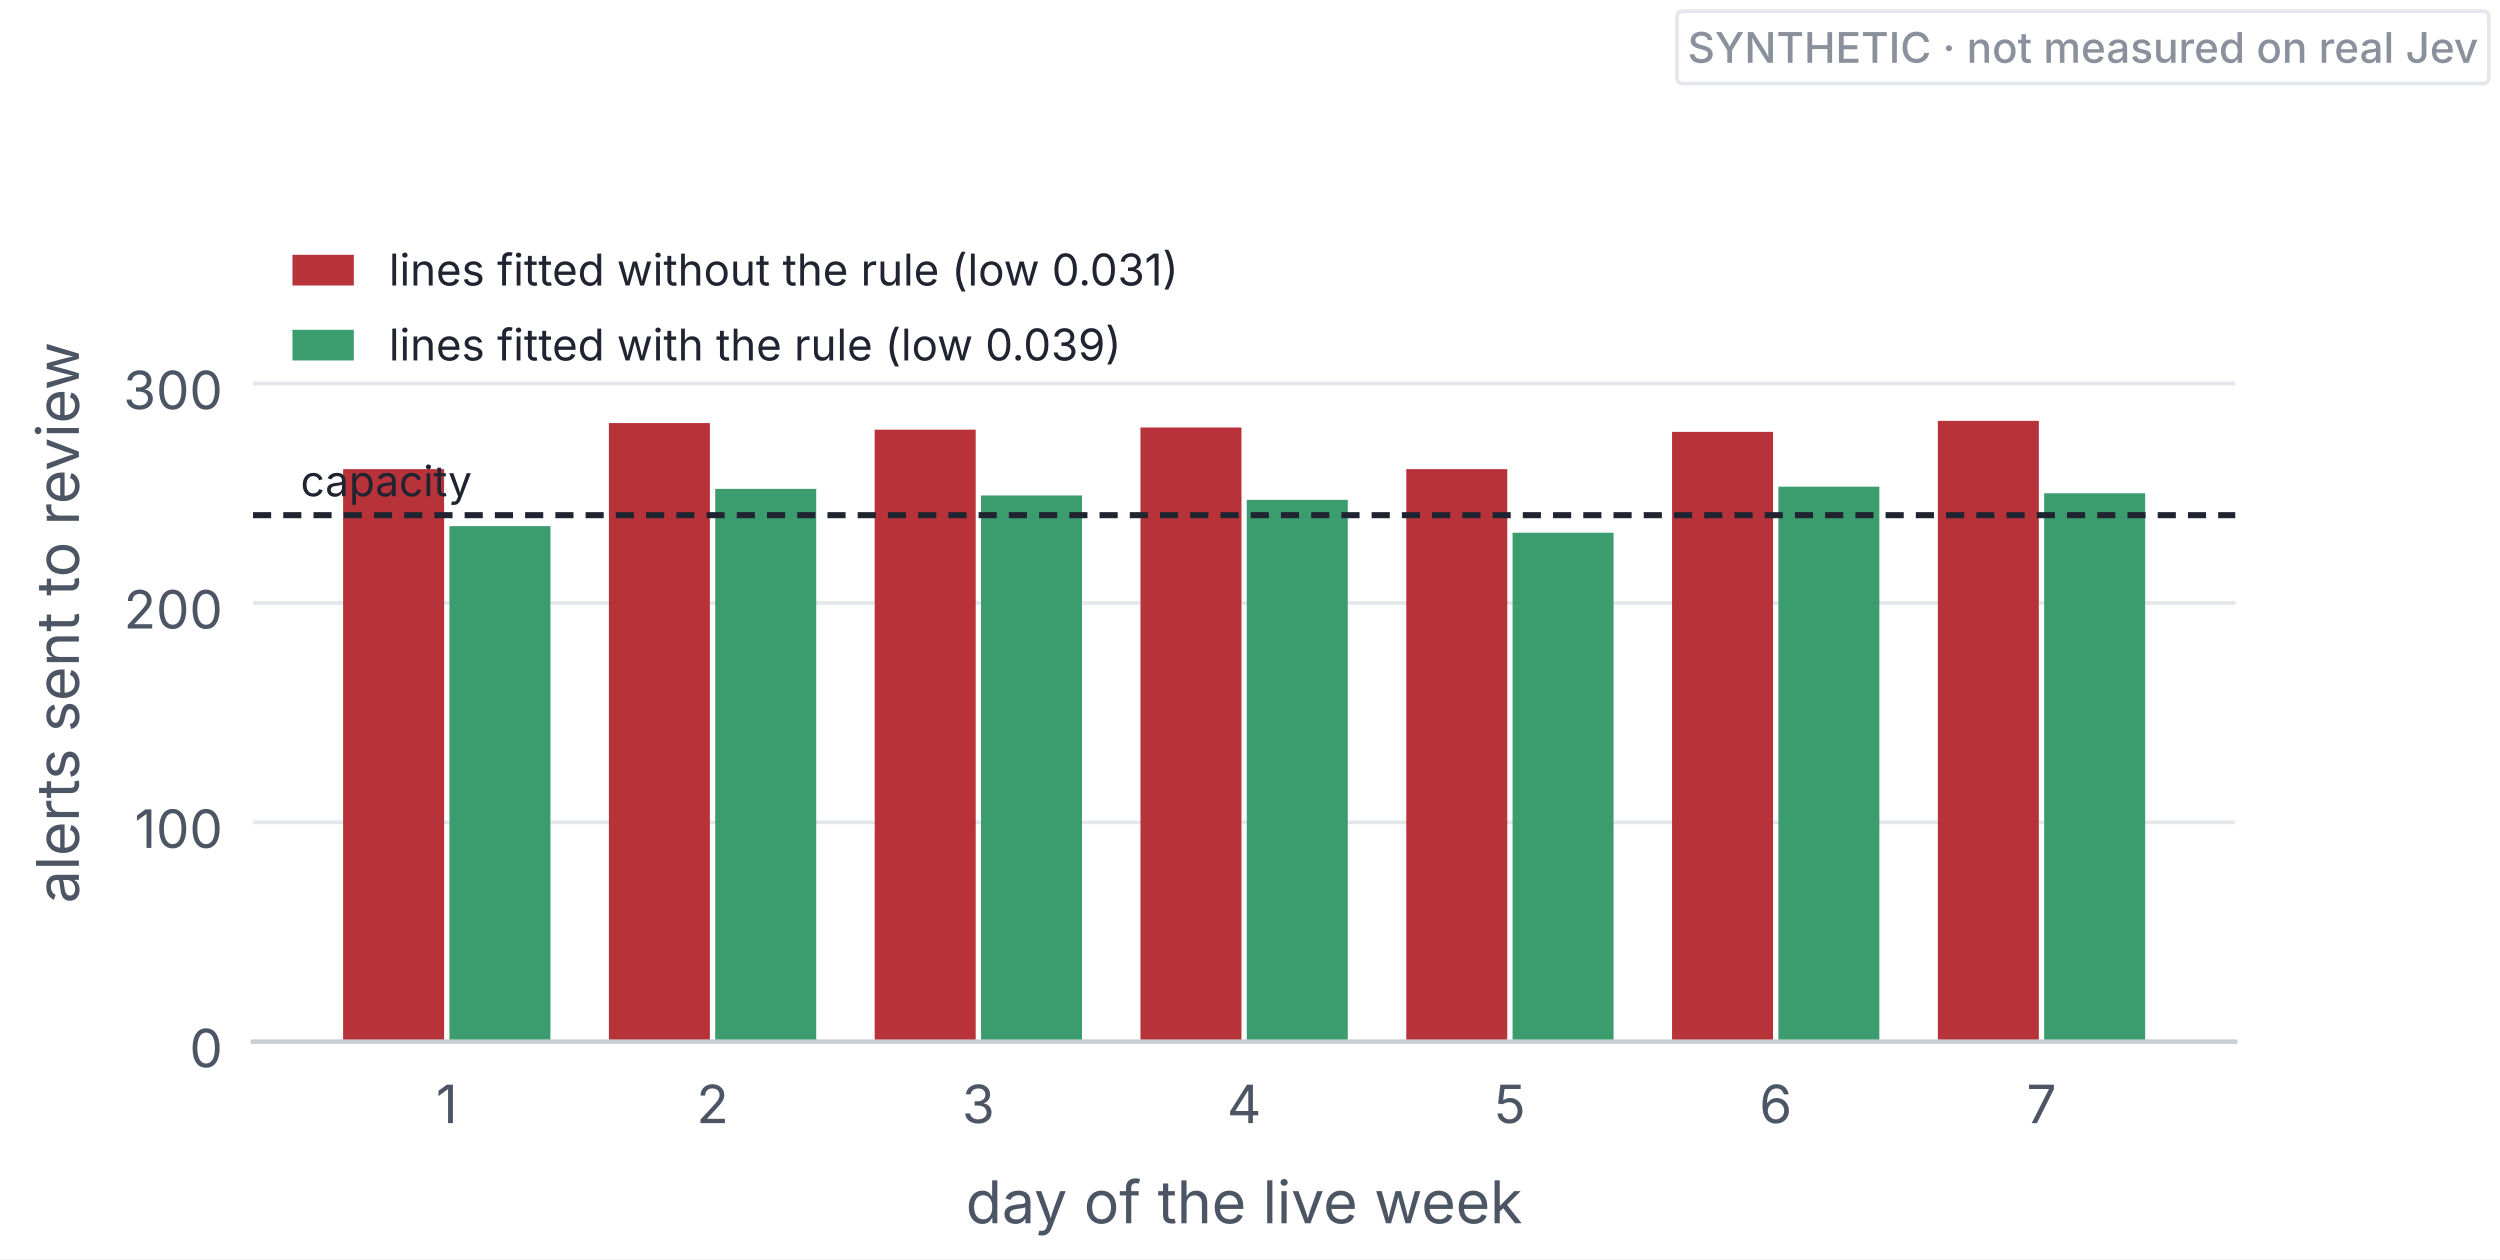
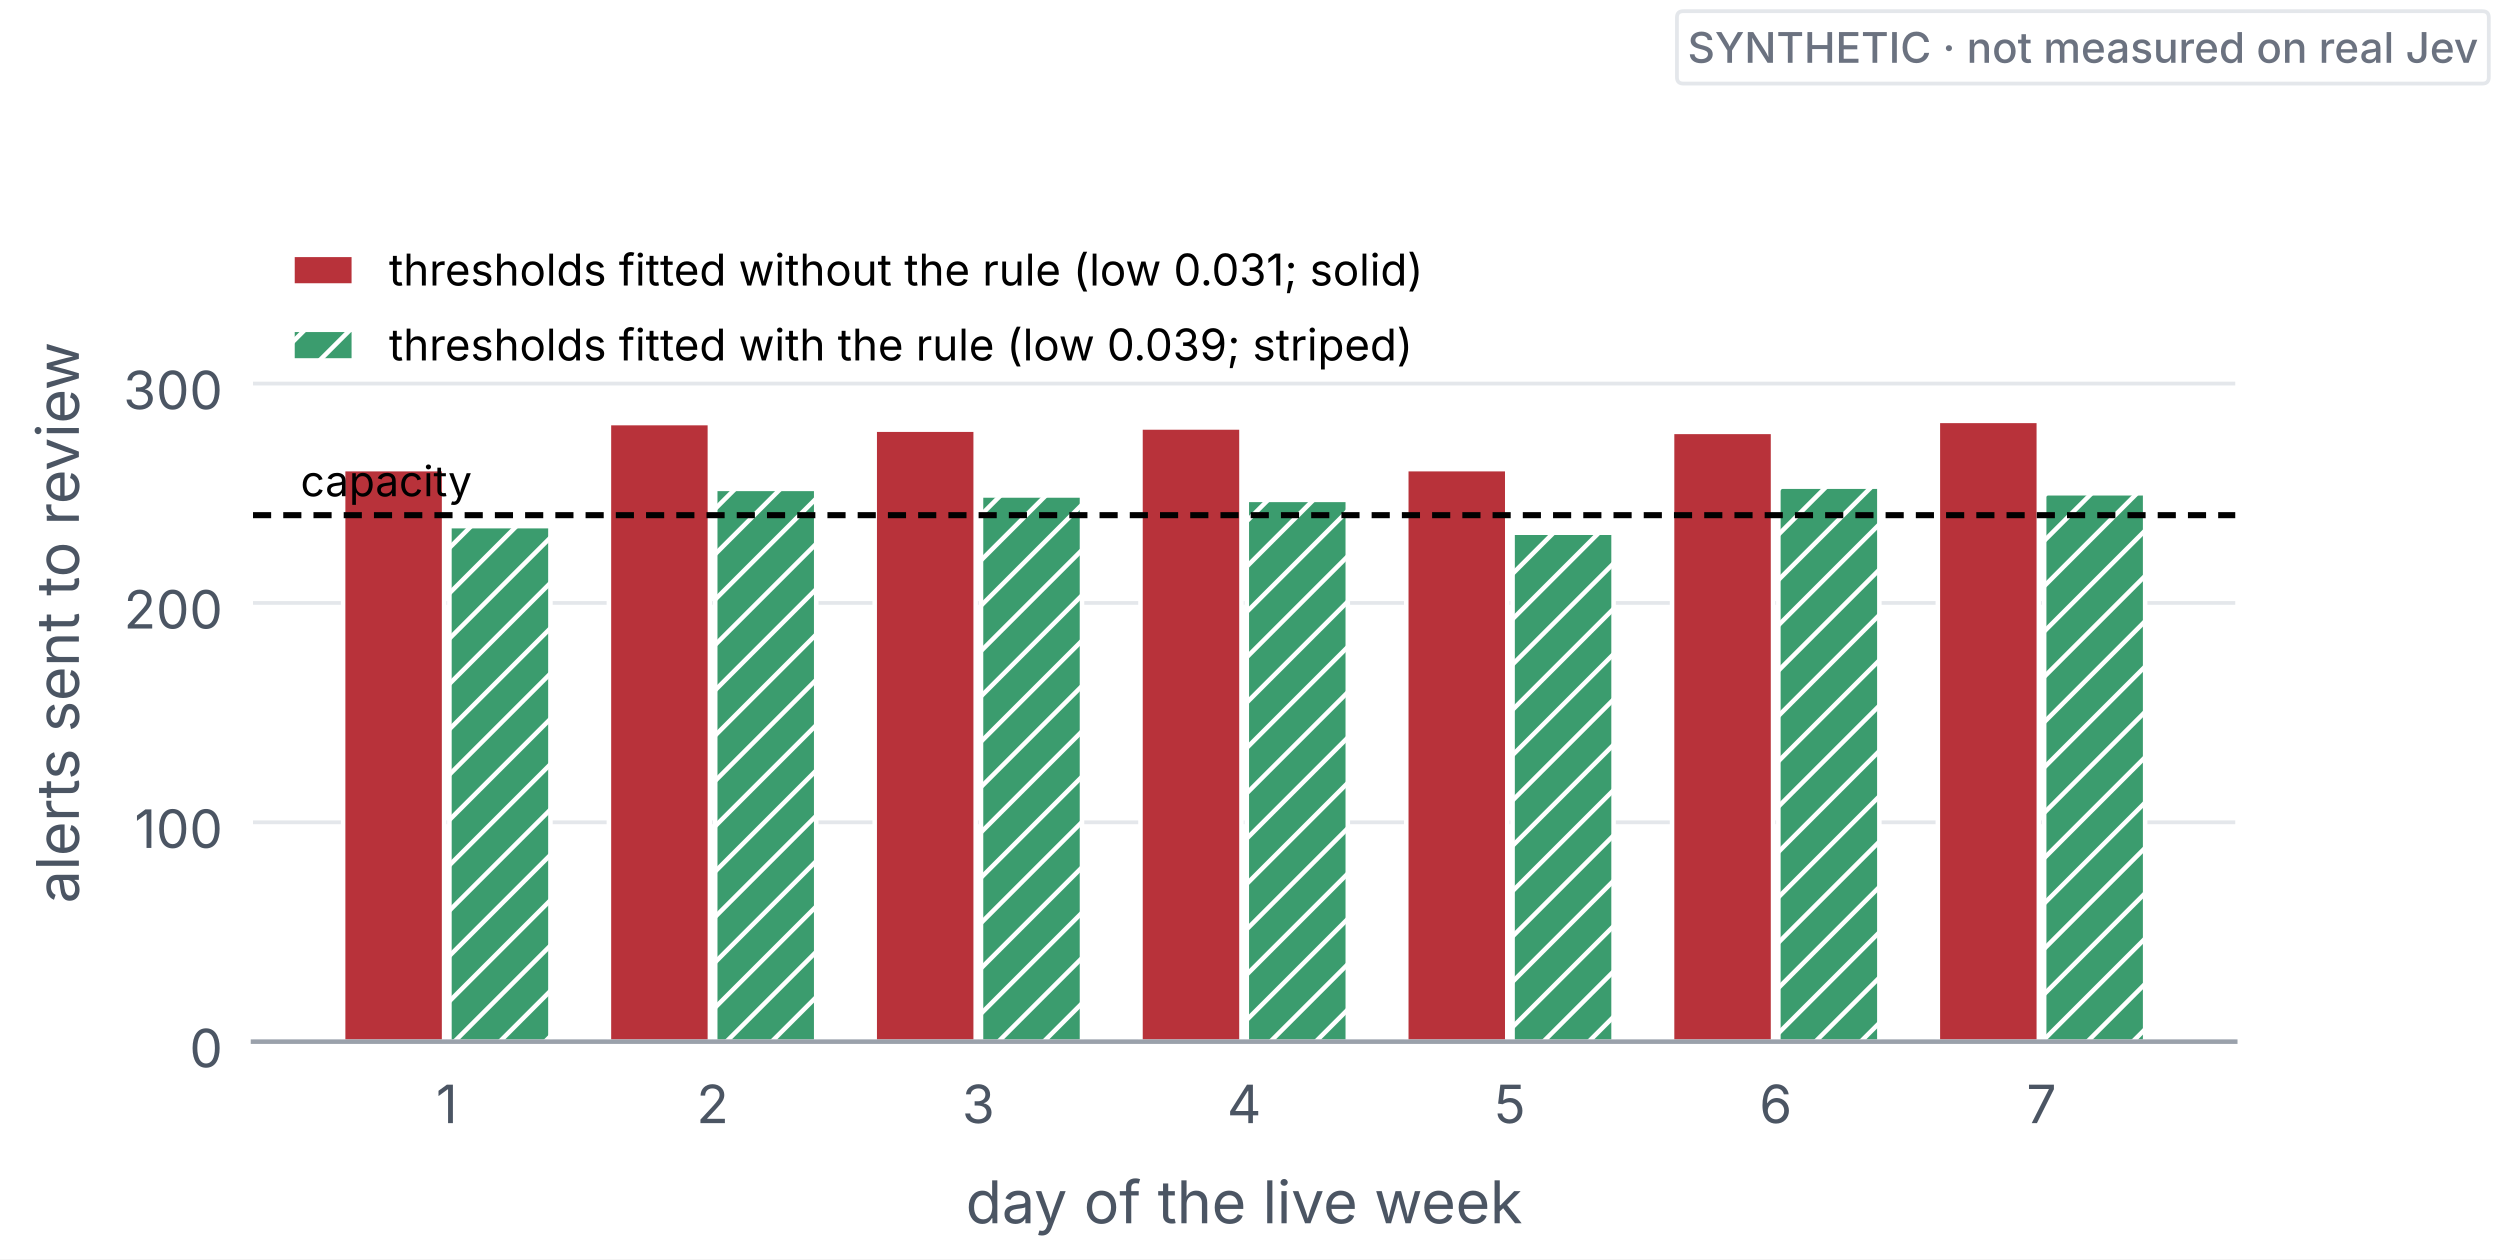
<svg xmlns="http://www.w3.org/2000/svg" width="330.762pt" height="166.603pt" viewBox="0 0 330.762 166.603" version="1.1">
  <defs>
    <style type="text/css">*{stroke-linejoin: round; stroke-linecap: butt}</style>
  </defs>
  <g id="figure_1">
    <g id="patch_1">
      <path d="M 0 166.603  L 330.762 166.603  L 330.762 0  L 0 0  z " style="fill: #ffffff" />
    </g>
    <g id="axes_1">
      <g id="patch_2">
        <path d="M 33.474 137.816  L 295.734 137.816  L 295.734 26.936  L 33.474 26.936  z " style="fill: #ffffff" />
      </g>
      <g id="matplotlib.axis_1">
        <g id="xtick_1">
          <g id="line2d_1" />
          <g id="text_1">
            <text style="font-size: 7px; font-family: 'Inter'; text-anchor: middle; fill: #4b5563" x="59.11" y="148.597" transform="rotate(-0 59.10964 148.597)">1</text>
          </g>
        </g>
        <g id="xtick_2">
          <g id="line2d_2" />
          <g id="text_2">
            <text style="font-size: 7px; font-family: 'Inter'; text-anchor: middle; fill: #4b5563" x="94.275" y="148.597" transform="rotate(-0 94.27457 148.597)">2</text>
          </g>
        </g>
        <g id="xtick_3">
          <g id="line2d_3" />
          <g id="text_3">
            <text style="font-size: 7px; font-family: 'Inter'; text-anchor: middle; fill: #4b5563" x="129.439" y="148.597" transform="rotate(-0 129.4395 148.597)">3</text>
          </g>
        </g>
        <g id="xtick_4">
          <g id="line2d_4" />
          <g id="text_4">
            <text style="font-size: 7px; font-family: 'Inter'; text-anchor: middle; fill: #4b5563" x="164.604" y="148.597" transform="rotate(-0 164.6044 148.597)">4</text>
          </g>
        </g>
        <g id="xtick_5">
          <g id="line2d_5" />
          <g id="text_5">
            <text style="font-size: 7px; font-family: 'Inter'; text-anchor: middle; fill: #4b5563" x="199.769" y="148.597" transform="rotate(-0 199.7693 148.597)">5</text>
          </g>
        </g>
        <g id="xtick_6">
          <g id="line2d_6" />
          <g id="text_6">
            <text style="font-size: 7px; font-family: 'Inter'; text-anchor: middle; fill: #4b5563" x="234.934" y="148.597" transform="rotate(-0 234.9343 148.597)">6</text>
          </g>
        </g>
        <g id="xtick_7">
          <g id="line2d_7" />
          <g id="text_7">
            <text style="font-size: 7px; font-family: 'Inter'; text-anchor: middle; fill: #4b5563" x="270.099" y="148.597" transform="rotate(-0 270.0992 148.597)">7</text>
          </g>
        </g>
        <g id="text_8">
          <text style="font-size: 7.8px; font-family: 'Inter'; text-anchor: middle; fill: #4b5563" x="164.604" y="161.842" transform="rotate(-0 164.6044 161.8418)">day of the live week</text>
        </g>
      </g>
      <g id="matplotlib.axis_2">
        <g id="ytick_1">
          <g id="line2d_8">
-             <path d="M 33.474 137.816  L 295.734 137.816  " clip-path="url(#p0b2b26bf18)" style="fill: none; stroke: #e4e7eb; stroke-width: 0.5; stroke-linecap: round" />
+             <path d="M 33.474 137.816  L 295.734 137.816  " clip-path="url(#pae2cf5592b)" style="fill: none; stroke: #e4e7eb; stroke-width: 0.5; stroke-linecap: round" />
          </g>
          <g id="line2d_9" />
          <g id="text_9">
            <text style="font-size: 7px; font-family: 'Inter'; text-anchor: end; fill: #4b5563" x="29.474" y="141.206" transform="rotate(-0 29.47441 141.2064)">0</text>
          </g>
        </g>
        <g id="ytick_2">
          <g id="line2d_10">
-             <path d="M 33.474 108.793  L 295.734 108.793  " clip-path="url(#p0b2b26bf18)" style="fill: none; stroke: #e4e7eb; stroke-width: 0.5; stroke-linecap: round" />
+             <path d="M 33.474 108.793  L 295.734 108.793  " clip-path="url(#pae2cf5592b)" style="fill: none; stroke: #e4e7eb; stroke-width: 0.5; stroke-linecap: round" />
          </g>
          <g id="line2d_11" />
          <g id="text_10">
            <text style="font-size: 7px; font-family: 'Inter'; text-anchor: end; fill: #4b5563" x="29.474" y="112.184" transform="rotate(-0 29.47441 112.184)">100</text>
          </g>
        </g>
        <g id="ytick_3">
          <g id="line2d_12">
-             <path d="M 33.474 79.771  L 295.734 79.771  " clip-path="url(#p0b2b26bf18)" style="fill: none; stroke: #e4e7eb; stroke-width: 0.5; stroke-linecap: round" />
+             <path d="M 33.474 79.771  L 295.734 79.771  " clip-path="url(#pae2cf5592b)" style="fill: none; stroke: #e4e7eb; stroke-width: 0.5; stroke-linecap: round" />
          </g>
          <g id="line2d_13" />
          <g id="text_11">
            <text style="font-size: 7px; font-family: 'Inter'; text-anchor: end; fill: #4b5563" x="29.474" y="83.162" transform="rotate(-0 29.47441 83.16165)">200</text>
          </g>
        </g>
        <g id="ytick_4">
          <g id="line2d_14">
-             <path d="M 33.474 50.749  L 295.734 50.749  " clip-path="url(#p0b2b26bf18)" style="fill: none; stroke: #e4e7eb; stroke-width: 0.5; stroke-linecap: round" />
+             <path d="M 33.474 50.749  L 295.734 50.749  " clip-path="url(#pae2cf5592b)" style="fill: none; stroke: #e4e7eb; stroke-width: 0.5; stroke-linecap: round" />
          </g>
          <g id="line2d_15" />
          <g id="text_12">
            <text style="font-size: 7px; font-family: 'Inter'; text-anchor: end; fill: #4b5563" x="29.474" y="54.139" transform="rotate(-0 29.47441 54.13927)">300</text>
          </g>
        </g>
        <g id="text_13">
          <text style="font-size: 7.8px; font-family: 'Inter'; text-anchor: middle; fill: #4b5563" x="10.436" y="82.376" transform="rotate(-90 10.43625 82.37578)">alerts sent to review</text>
        </g>
      </g>
      <g id="patch_3">
-         <path d="M 45.395 137.816  L 58.758 137.816  L 58.758 62.067  L 45.395 62.067  z " clip-path="url(#p0b2b26bf18)" style="fill: #b8323a" />
+         <path d="M 45.395 137.816  L 58.758 137.816  L 58.758 62.067  L 45.395 62.067  z " clip-path="url(#pae2cf5592b)" style="fill: #b8323a; stroke: #ffffff; stroke-width: 0.6; stroke-linejoin: miter" />
      </g>
      <g id="patch_4">
-         <path d="M 80.56 137.816  L 93.923 137.816  L 93.923 55.973  L 80.56 55.973  z " clip-path="url(#p0b2b26bf18)" style="fill: #b8323a" />
+         <path d="M 80.56 137.816  L 93.923 137.816  L 93.923 55.973  L 80.56 55.973  z " clip-path="url(#pae2cf5592b)" style="fill: #b8323a; stroke: #ffffff; stroke-width: 0.6; stroke-linejoin: miter" />
      </g>
      <g id="patch_5">
-         <path d="M 115.725 137.816  L 129.088 137.816  L 129.088 56.843  L 115.725 56.843  z " clip-path="url(#p0b2b26bf18)" style="fill: #b8323a" />
+         <path d="M 115.725 137.816  L 129.088 137.816  L 129.088 56.843  L 115.725 56.843  z " clip-path="url(#pae2cf5592b)" style="fill: #b8323a; stroke: #ffffff; stroke-width: 0.6; stroke-linejoin: miter" />
      </g>
      <g id="patch_6">
-         <path d="M 150.89 137.816  L 164.253 137.816  L 164.253 56.553  L 150.89 56.553  z " clip-path="url(#p0b2b26bf18)" style="fill: #b8323a" />
+         <path d="M 150.89 137.816  L 164.253 137.816  L 164.253 56.553  L 150.89 56.553  z " clip-path="url(#pae2cf5592b)" style="fill: #b8323a; stroke: #ffffff; stroke-width: 0.6; stroke-linejoin: miter" />
      </g>
      <g id="patch_7">
-         <path d="M 186.055 137.816  L 199.418 137.816  L 199.418 62.067  L 186.055 62.067  z " clip-path="url(#p0b2b26bf18)" style="fill: #b8323a" />
+         <path d="M 186.055 137.816  L 199.418 137.816  L 199.418 62.067  L 186.055 62.067  z " clip-path="url(#pae2cf5592b)" style="fill: #b8323a; stroke: #ffffff; stroke-width: 0.6; stroke-linejoin: miter" />
      </g>
      <g id="patch_8">
-         <path d="M 221.22 137.816  L 234.583 137.816  L 234.583 57.134  L 221.22 57.134  z " clip-path="url(#p0b2b26bf18)" style="fill: #b8323a" />
+         <path d="M 221.22 137.816  L 234.583 137.816  L 234.583 57.134  L 221.22 57.134  z " clip-path="url(#pae2cf5592b)" style="fill: #b8323a; stroke: #ffffff; stroke-width: 0.6; stroke-linejoin: miter" />
      </g>
      <g id="patch_9">
-         <path d="M 256.385 137.816  L 269.748 137.816  L 269.748 55.682  L 256.385 55.682  z " clip-path="url(#p0b2b26bf18)" style="fill: #b8323a" />
+         <path d="M 256.385 137.816  L 269.748 137.816  L 269.748 55.682  L 256.385 55.682  z " clip-path="url(#pae2cf5592b)" style="fill: #b8323a; stroke: #ffffff; stroke-width: 0.6; stroke-linejoin: miter" />
      </g>
      <g id="patch_10">
-         <path d="M 59.461 137.816  L 72.824 137.816  L 72.824 69.613  L 59.461 69.613  z " clip-path="url(#p0b2b26bf18)" style="fill: #3b9c6e" />
+         <path d="M 59.461 137.816  L 72.824 137.816  L 72.824 69.613  L 59.461 69.613  z " clip-path="url(#pae2cf5592b)" style="fill: url(#h61b75d758e); stroke: #ffffff; stroke-width: 0.6; stroke-linejoin: miter" />
      </g>
      <g id="patch_11">
-         <path d="M 94.626 137.816  L 107.989 137.816  L 107.989 64.679  L 94.626 64.679  z " clip-path="url(#p0b2b26bf18)" style="fill: #3b9c6e" />
+         <path d="M 94.626 137.816  L 107.989 137.816  L 107.989 64.679  L 94.626 64.679  z " clip-path="url(#pae2cf5592b)" style="fill: url(#h61b75d758e); stroke: #ffffff; stroke-width: 0.6; stroke-linejoin: miter" />
      </g>
      <g id="patch_12">
-         <path d="M 129.791 137.816  L 143.154 137.816  L 143.154 65.55  L 129.791 65.55  z " clip-path="url(#p0b2b26bf18)" style="fill: #3b9c6e" />
+         <path d="M 129.791 137.816  L 143.154 137.816  L 143.154 65.55  L 129.791 65.55  z " clip-path="url(#pae2cf5592b)" style="fill: url(#h61b75d758e); stroke: #ffffff; stroke-width: 0.6; stroke-linejoin: miter" />
      </g>
      <g id="patch_13">
-         <path d="M 164.956 137.816  L 178.319 137.816  L 178.319 66.131  L 164.956 66.131  z " clip-path="url(#p0b2b26bf18)" style="fill: #3b9c6e" />
+         <path d="M 164.956 137.816  L 178.319 137.816  L 178.319 66.131  L 164.956 66.131  z " clip-path="url(#pae2cf5592b)" style="fill: url(#h61b75d758e); stroke: #ffffff; stroke-width: 0.6; stroke-linejoin: miter" />
      </g>
      <g id="patch_14">
-         <path d="M 200.121 137.816  L 213.484 137.816  L 213.484 70.484  L 200.121 70.484  z " clip-path="url(#p0b2b26bf18)" style="fill: #3b9c6e" />
+         <path d="M 200.121 137.816  L 213.484 137.816  L 213.484 70.484  L 200.121 70.484  z " clip-path="url(#pae2cf5592b)" style="fill: url(#h61b75d758e); stroke: #ffffff; stroke-width: 0.6; stroke-linejoin: miter" />
      </g>
      <g id="patch_15">
-         <path d="M 235.286 137.816  L 248.649 137.816  L 248.649 64.389  L 235.286 64.389  z " clip-path="url(#p0b2b26bf18)" style="fill: #3b9c6e" />
+         <path d="M 235.286 137.816  L 248.649 137.816  L 248.649 64.389  L 235.286 64.389  z " clip-path="url(#pae2cf5592b)" style="fill: url(#h61b75d758e); stroke: #ffffff; stroke-width: 0.6; stroke-linejoin: miter" />
      </g>
      <g id="patch_16">
-         <path d="M 270.451 137.816  L 283.814 137.816  L 283.814 65.26  L 270.451 65.26  z " clip-path="url(#p0b2b26bf18)" style="fill: #3b9c6e" />
+         <path d="M 270.451 137.816  L 283.814 137.816  L 283.814 65.26  L 270.451 65.26  z " clip-path="url(#pae2cf5592b)" style="fill: url(#h61b75d758e); stroke: #ffffff; stroke-width: 0.6; stroke-linejoin: miter" />
      </g>
      <g id="line2d_16">
-         <path d="M 33.474 68.162  L 295.734 68.162  " clip-path="url(#p0b2b26bf18)" style="fill: none; stroke-dasharray: 2.4,1.6; stroke-dashoffset: 0; stroke: #1f2430; stroke-width: 0.8" />
+         <path d="M 33.474 68.162  L 295.734 68.162  " clip-path="url(#pae2cf5592b)" style="fill: none; stroke-dasharray: 2.4,1.6; stroke-dashoffset: 0; stroke: #000000; stroke-width: 0.8" />
      </g>
      <g id="patch_17">
-         <path d="M 33.474 137.816  L 295.734 137.816  " style="fill: none; stroke: #c9ced6; stroke-width: 0.6; stroke-linejoin: miter; stroke-linecap: square" />
+         <path d="M 33.474 137.816  L 295.734 137.816  " style="fill: none; stroke: #9aa1ab; stroke-width: 0.6; stroke-linejoin: miter; stroke-linecap: square" />
      </g>
      <g id="text_14">
-         <text style="font-size: 5.6px; font-family: 'Inter'; text-anchor: start; fill: #1f2430" x="39.769" y="65.65" transform="rotate(-0 39.76893 65.6504)">capacity</text>
+         <text style="font-size: 5.6px; font-family: 'Inter'; text-anchor: start" x="39.769" y="65.65" transform="rotate(-0 39.76893 65.6504)">capacity</text>
      </g>
      <g id="legend_1">
        <g id="patch_18">
-           <path d="M 38.694 37.775  L 46.814 37.775  L 46.814 33.715  L 38.694 33.715  z " style="fill: #b8323a" />
+           <path d="M 38.694 37.775  L 46.814 37.775  L 46.814 33.715  L 38.694 33.715  z " style="fill: #b8323a; stroke: #ffffff; stroke-width: 0.6; stroke-linejoin: miter" />
        </g>
        <g id="text_15">
-           <text style="font-size: 5.8px; font-family: 'Inter'; text-anchor: start; fill: #1f2430" x="51.454" y="37.775" transform="rotate(-0 51.45441 37.77453)">lines fitted without the rule (low 0.031)</text>
+           <text style="font-size: 5.8px; font-family: 'Inter'; text-anchor: start" x="51.454" y="37.775" transform="rotate(-0 51.45441 37.77453)">thresholds fitted without the rule (low 0.031; solid)</text>
        </g>
        <g id="patch_19">
-           <path d="M 38.694 47.692  L 46.814 47.692  L 46.814 43.632  L 38.694 43.632  z " style="fill: #3b9c6e" />
+           <path d="M 38.694 47.692  L 46.814 47.692  L 46.814 43.632  L 38.694 43.632  z " style="fill: url(#h61b75d758e); stroke: #ffffff; stroke-width: 0.6; stroke-linejoin: miter" />
        </g>
        <g id="text_16">
-           <text style="font-size: 5.8px; font-family: 'Inter'; text-anchor: start; fill: #1f2430" x="51.454" y="47.692" transform="rotate(-0 51.45441 47.6923)">lines fitted with the rule (low 0.039)</text>
+           <text style="font-size: 5.8px; font-family: 'Inter'; text-anchor: start" x="51.454" y="47.692" transform="rotate(-0 51.45441 47.6923)">thresholds fitted with the rule (low 0.039; striped)</text>
        </g>
      </g>
    </g>
    <g id="text_17">
      <g id="patch_20">
        <path d="M 222.707 11.056  L 328.442 11.056  Q 329.282 11.056 329.282 10.216  L 329.282 2.32  Q 329.282 1.48 328.442 1.48  L 222.707 1.48  Q 221.867 1.48 221.867 2.32  L 221.867 10.216  Q 221.867 11.056 222.707 11.056  z " style="fill: #ffffff; stroke: #e4e7eb; stroke-width: 0.5; stroke-linejoin: miter" />
      </g>
-       <text style="font-weight: 500; font-size: 5.6px; font-family: 'Inter'; text-anchor: end; fill: #8a919c" x="327.882" y="8.305" transform="rotate(-0 327.8824 8.305)">SYNTHETIC · not measured on real Jev</text>
+       <text style="font-weight: 500; font-size: 5.6px; font-family: 'Inter'; text-anchor: end; fill: #6b7280" x="327.882" y="8.305" transform="rotate(-0 327.8824 8.305)">SYNTHETIC · not measured on real Jev</text>
    </g>
  </g>
  <defs>
-     <clipPath id="p0b2b26bf18">
+     <clipPath id="pae2cf5592b">
      <rect x="33.474" y="26.936" width="262.26" height="110.88" />
    </clipPath>
  </defs>
+   <defs>
+     <pattern id="h61b75d758e" patternUnits="userSpaceOnUse" x="0" y="0" width="72" height="72">
+       <rect x="0" y="0" width="73" height="73" fill="#3b9c6e" />
+       <path d="M -36 36  L 36 -36  M -33 39  L 39 -33  M -30 42  L 42 -30  M -27 45  L 45 -27  M -24 48  L 48 -24  M -21 51  L 51 -21  M -18 54  L 54 -18  M -15 57  L 57 -15  M -12 60  L 60 -12  M -9 63  L 63 -9  M -6 66  L 66 -6  M -3 69  L 69 -3  M 0 72  L 72 0  M 3 75  L 75 3  M 6 78  L 78 6  M 9 81  L 81 9  M 12 84  L 84 12  M 15 87  L 87 15  M 18 90  L 90 18  M 21 93  L 93 21  M 24 96  L 96 24  M 27 99  L 99 27  M 30 102  L 102 30  M 33 105  L 105 33  M 36 108  L 108 36  " style="fill: #ffffff; stroke: #ffffff; stroke-width: 0.6; stroke-linecap: butt; stroke-linejoin: miter" />
+     </pattern>
+   </defs>
</svg>
